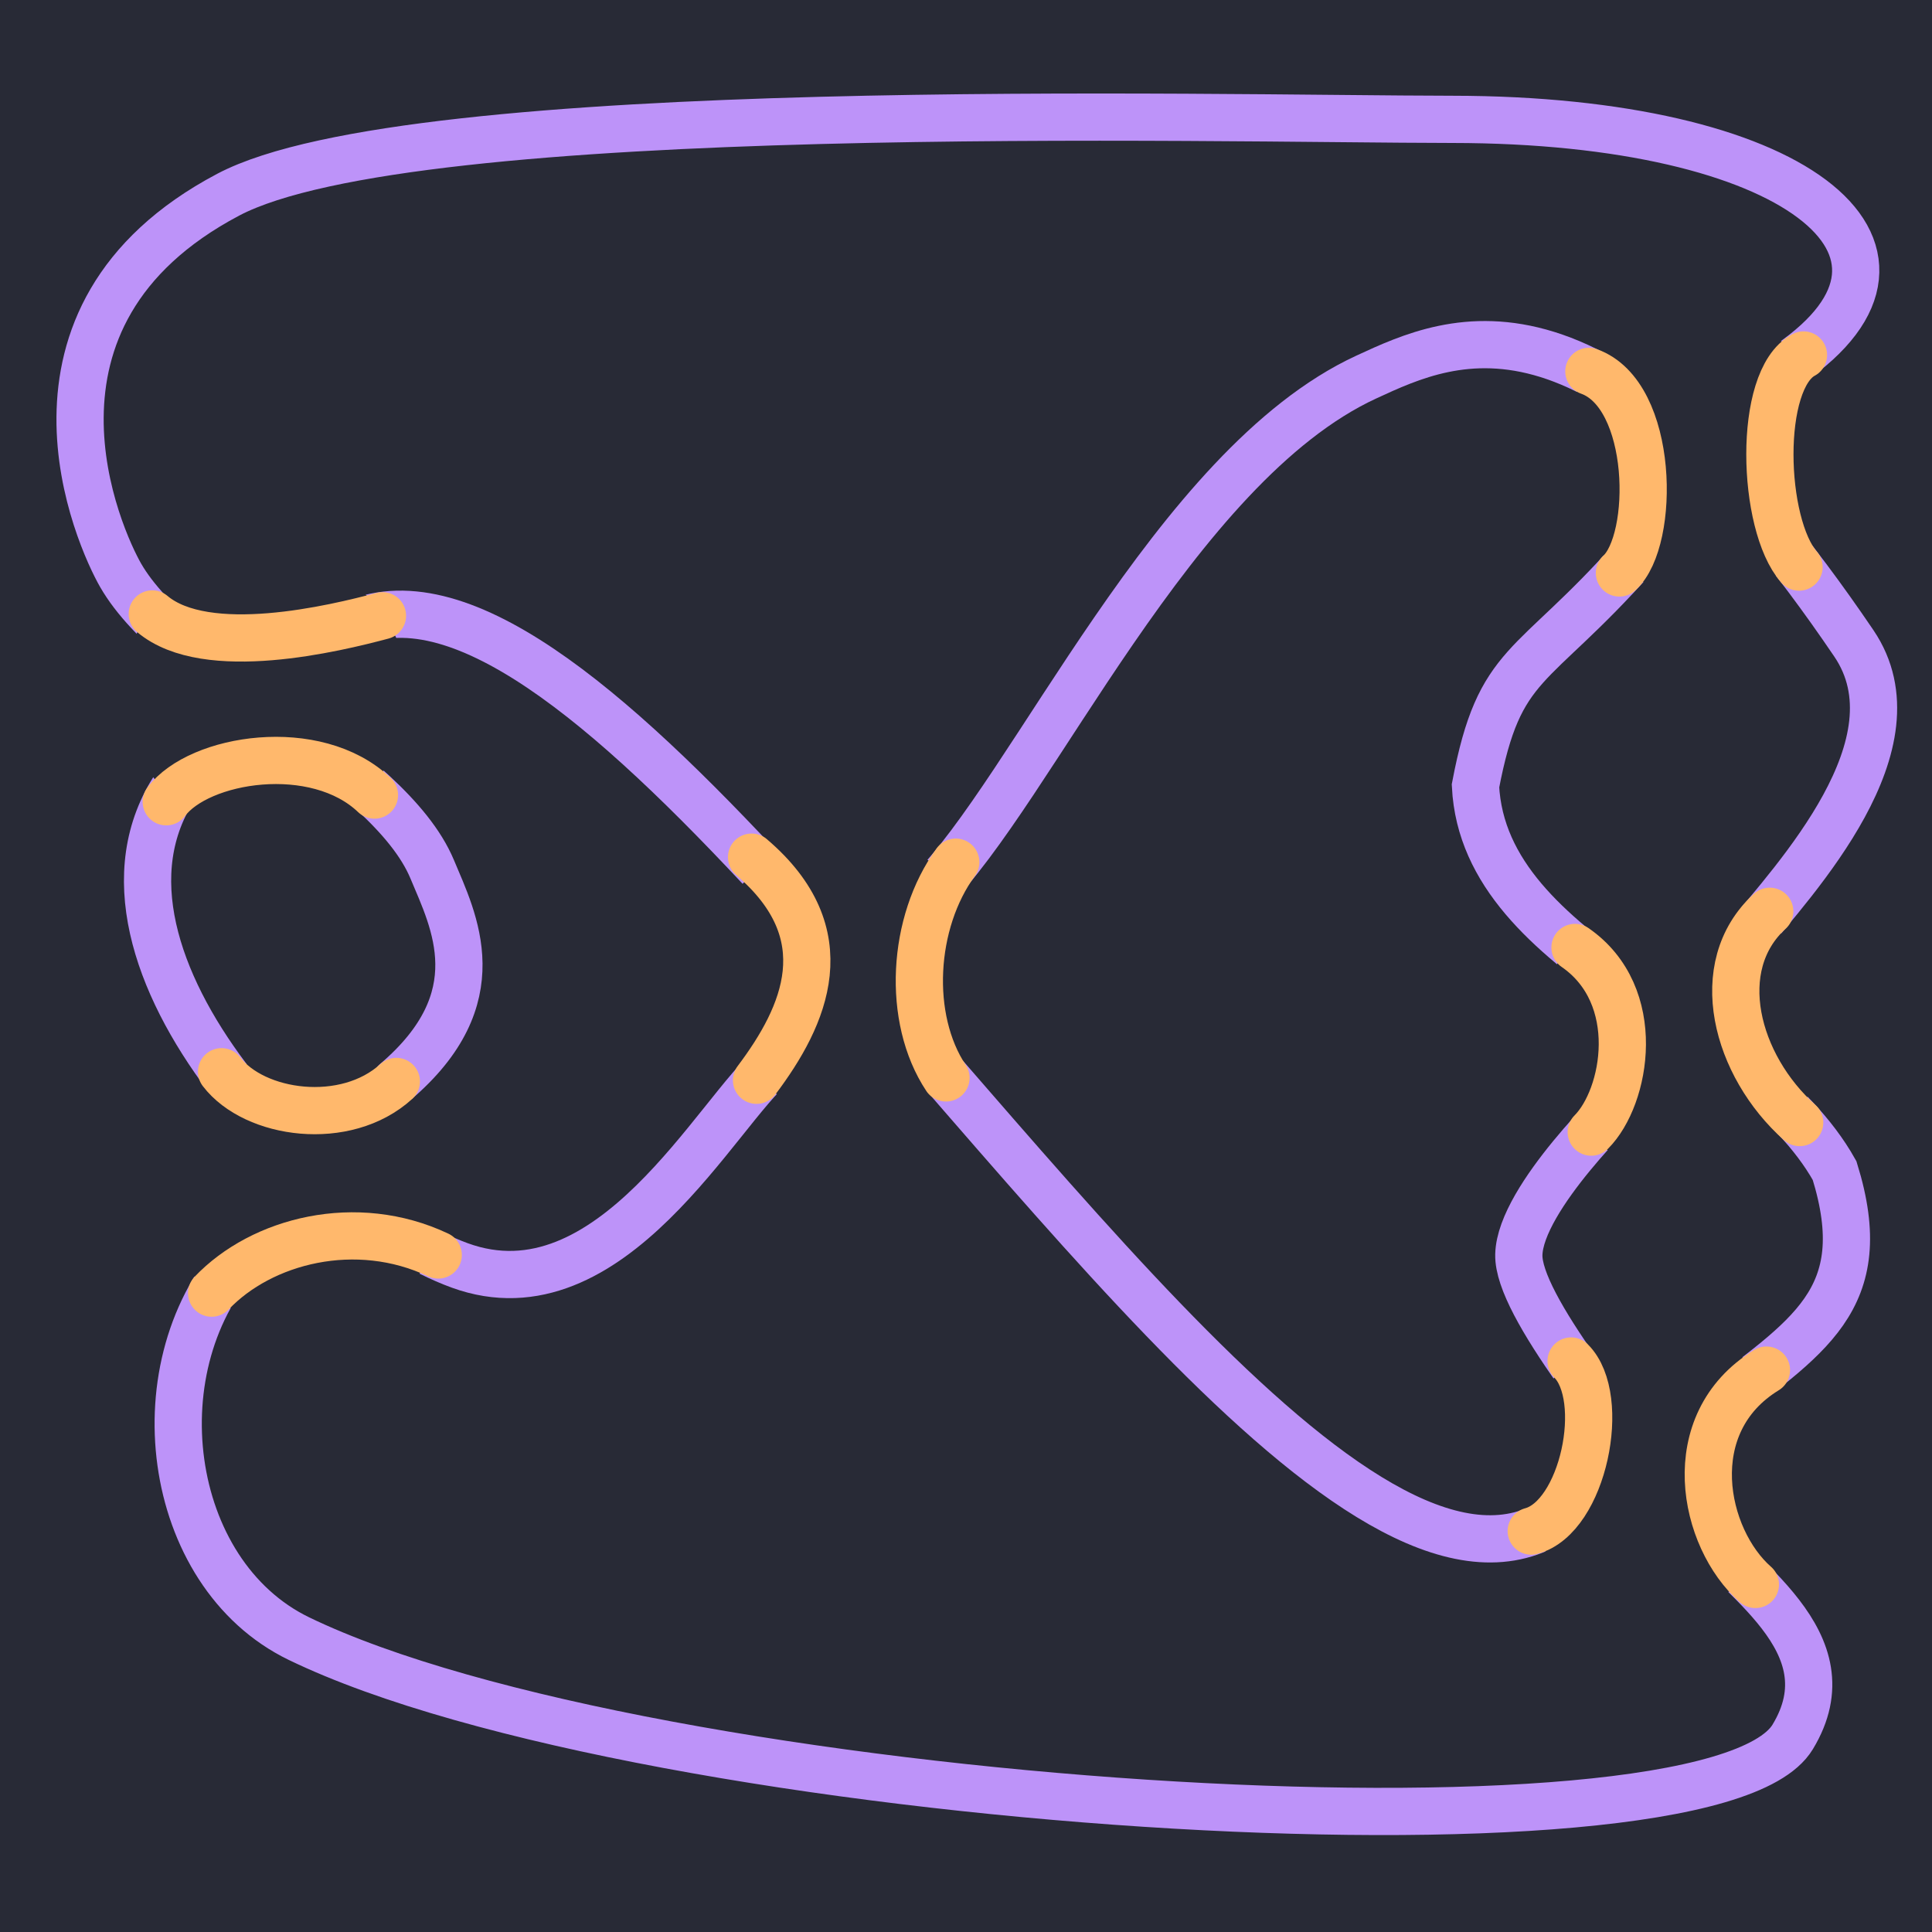
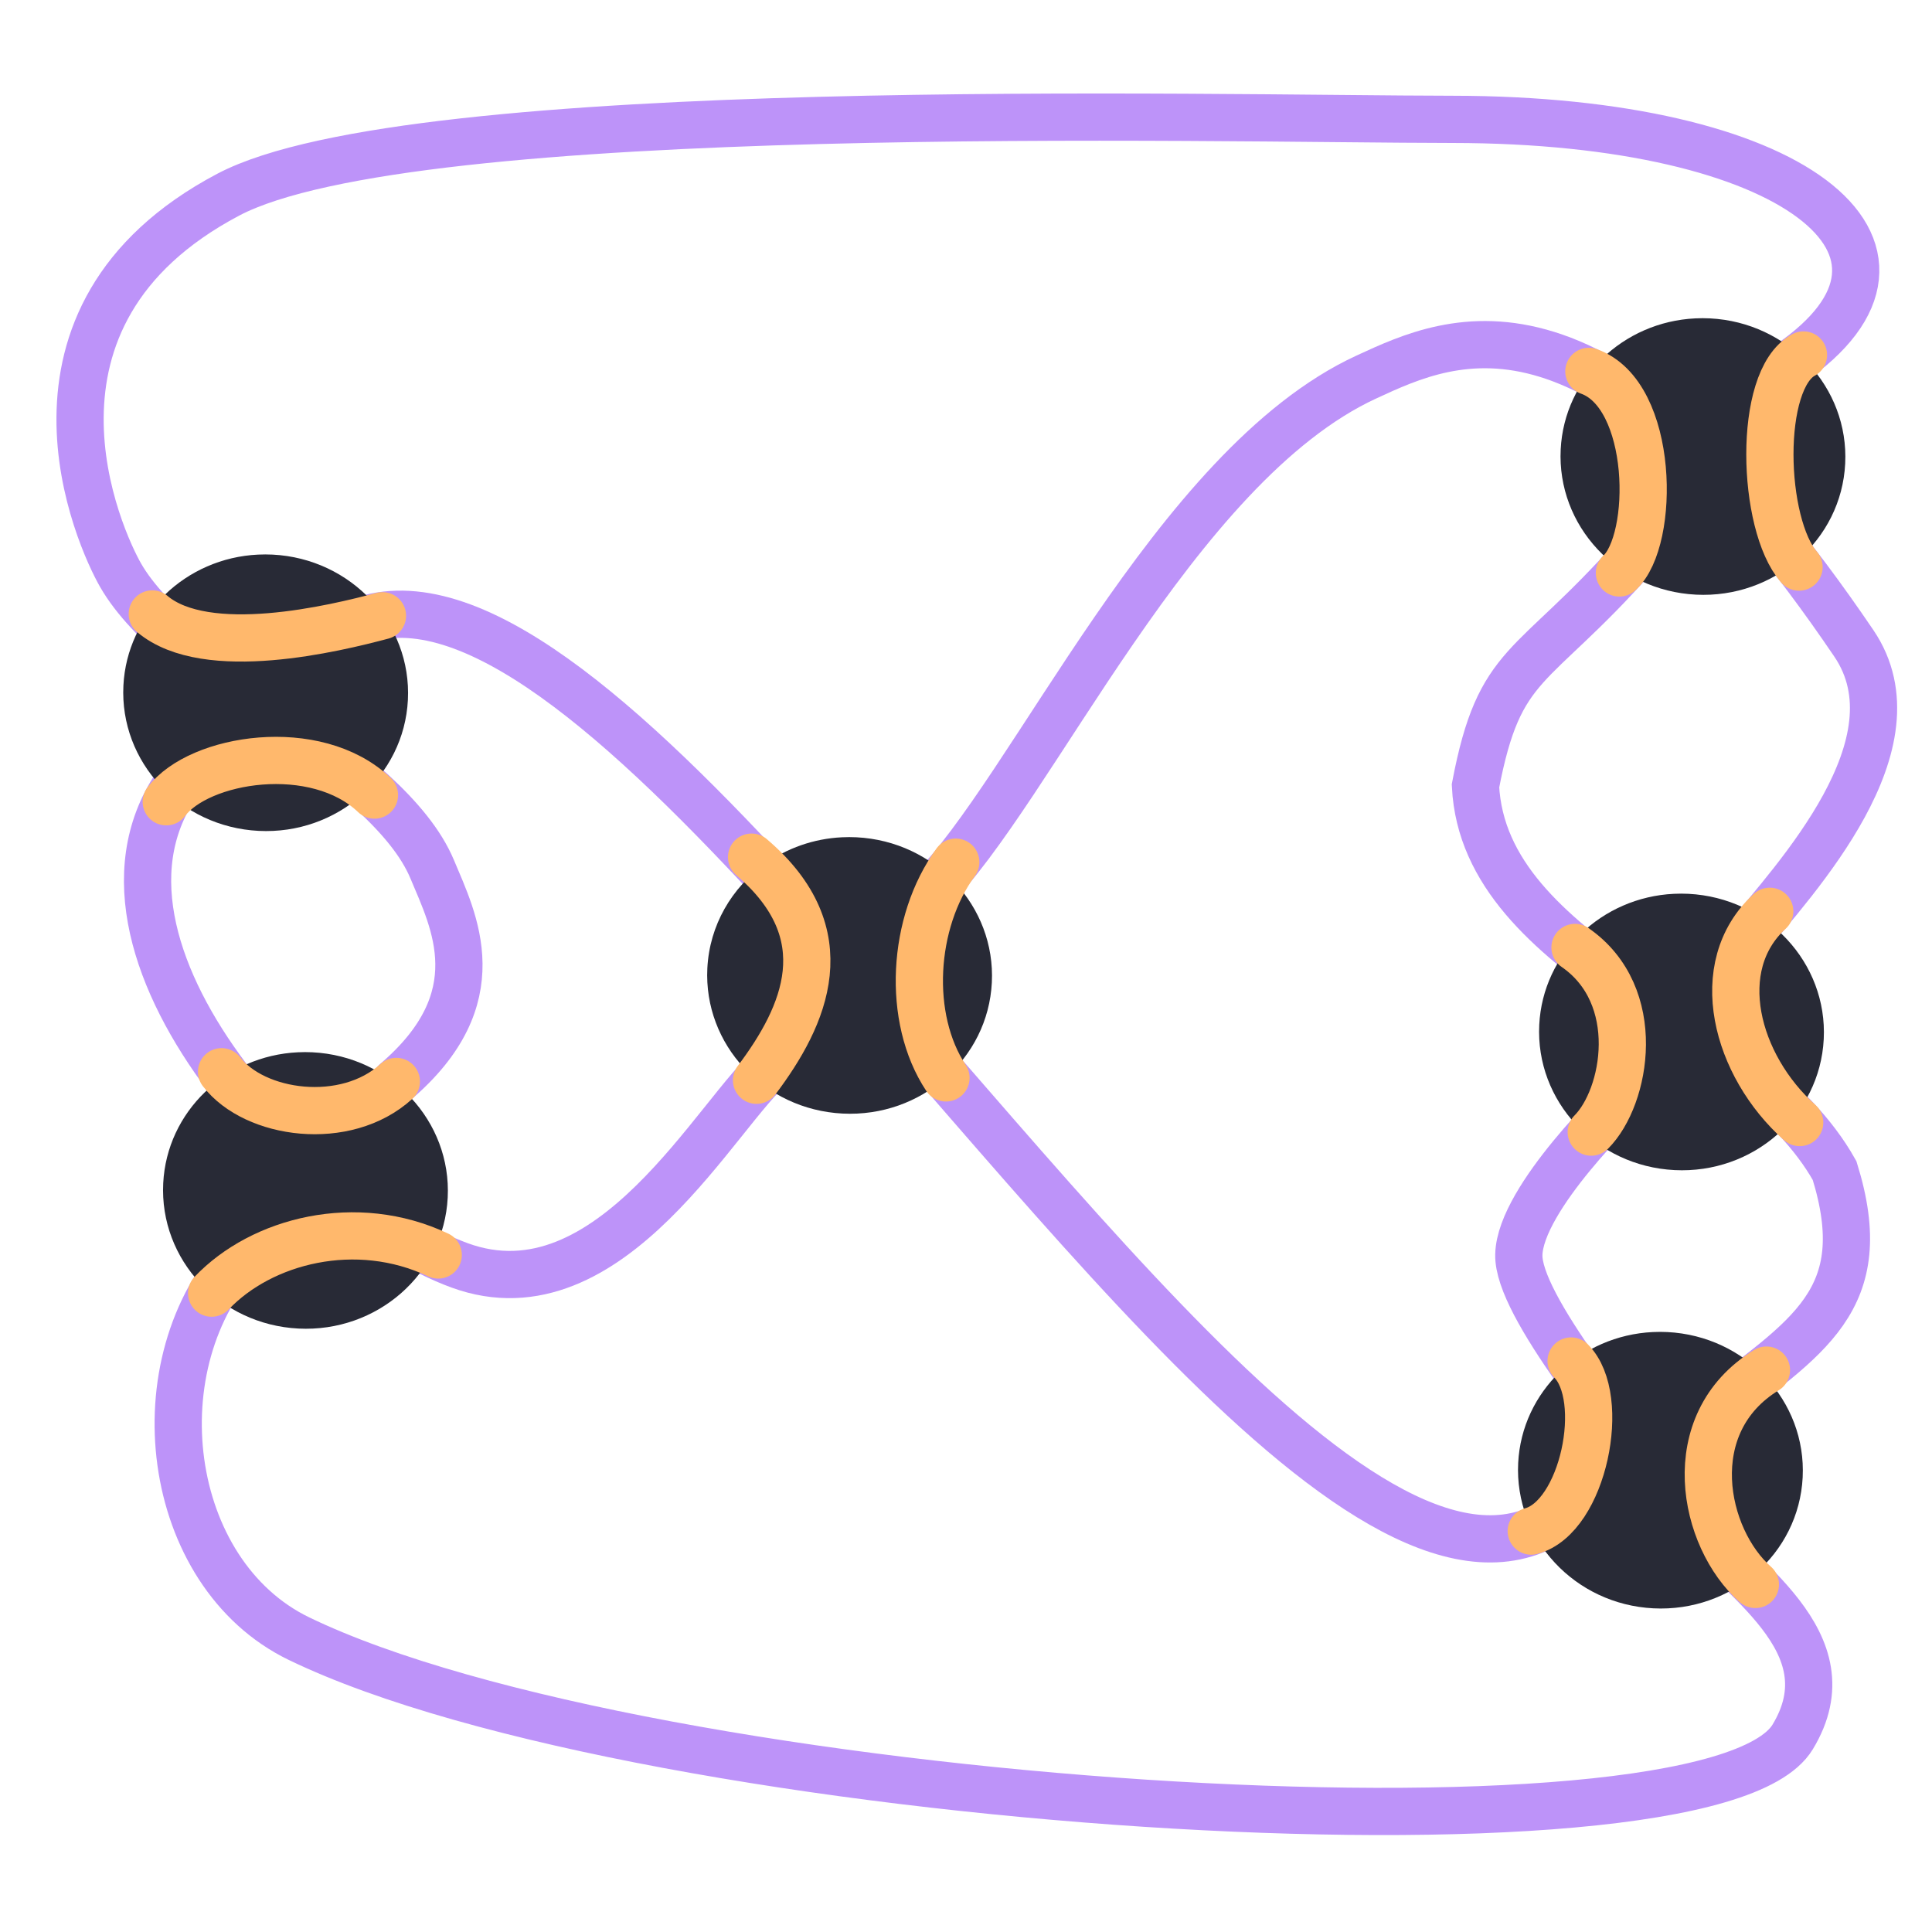
<svg xmlns="http://www.w3.org/2000/svg" xmlns:ns1="http://vectornator.io" height="100%" stroke-miterlimit="10" style="fill-rule:nonzero;clip-rule:evenodd;stroke-linecap:round;stroke-linejoin:round;" version="1.1" viewBox="0 0 1000 1000" width="100%" xml:space="preserve">
  <defs />
  <clipPath id="ArtboardFrame">
    <rect height="1000" width="1000" x="0" y="0" />
  </clipPath>
-   <g clip-path="url(#ArtboardFrame)" id="Layer-2" ns1:layerName="Layer 2">
-     <path d="M-857.622-821.69L-857.622 1434.5L3117.35 1434.5L3117.35-821.69L-857.622-821.69ZM1563.41-441.877C1567.97-442.146 1572.37-440 1574.94-435.377C1582.5-421.769 1578.42-399.278 1566.38-366.034C1564.16-359.896 1561.69-353.48 1558.91-346.596C1555.88-339.087 1542.32-307.332 1540.94-303.284C1532.49-278.547 1512.04-213.431 1511.97-213.221C1493.82-155.047 1485.47-129.215 1473.94-97.252C1469.59-85.208 1464.2-71.769 1456.66-53.815C1453.56-46.436 1439.8-14.136 1436.16-5.471C1427.45 15.263 1420.74 32.028 1414.75 48.154C1404.91 74.695 1397.78 98.073 1393.28 118.966C1397.87 111.867 1404.02 102.215 1404.03 102.185C1419.16 79.039 1425.82 68.628 1433.6 55.467C1451.22 25.651 1464.93-0.715 1491.66-54.565C1492.04-55.325 1499.19-69.738 1500.53-72.44C1523.28-118.16 1538.07-146.29 1555.13-175.19C1559.36-182.361 1570.3-201.484 1570.47-201.784C1590.17-236.274 1599.57-251.788 1612.63-270.127C1626.52-289.647 1642.96-307.812 1661.28-323.94C1664.45-326.723 1669.28-329.24 1673.72-330.409C1676.75-331.206 1679.67-331.448 1682.57-330.815C1687.27-329.784 1691.07-326.463 1692.41-321.534C1693.87-316.182 1693.66-310.753 1692.16-304.971C1691.18-301.177 1689.99-298.131 1687.5-292.409C1685.82-288.542 1685.35-287.387 1684.72-285.69C1679.37-271.169 1674.54-259.792 1663.41-234.69C1663.21-234.247 1658.84-224.357 1657.22-220.659C1641.5-184.727 1628.12-154.768 1614.97-126.221C1607.33-109.63 1560.21-8.117 1551.72 10.216C1503.58 114.161 1441.45 257.955 1441.41 258.06C1437.17 268.224 1434.04 275.183 1424.91 294.966C1412.12 322.683 1406.27 336.36 1400.82 352.56C1398.63 359.033 1396.89 365.267 1395.38 371.373C1417.67 336.755 1437.06 300.026 1466.35 238.591C1468.11 234.897 1468.97 233.055 1472.85 224.904C1482.51 204.584 1520.55 122.481 1529.94 102.654C1559.71 39.833 1584.09-7.026 1609.78-48.846C1622.42-69.416 1633.47-85.466 1658.32-120.252C1658.81-120.946 1666.75-132.083 1669.66-136.19C1672.37-140.005 1679.35-150.852 1679.57-151.19C1691.84-170.388 1698.26-178.935 1708.57-187.659C1710-188.872 1711.43-189.782 1713.32-190.346C1717.52-191.606 1722.29-190.28 1725.07-186.19C1726.64-183.878 1727.03-181.718 1726.97-179.377C1726.94-178.289 1726.8-177.228 1726.57-176.065C1726-173.3 1724.99-170.195 1722.97-164.565C1722.86-164.257 1722.86-164.246 1722.75-163.94C1720.59-157.922 1720.13-156.597 1719.72-155.096C1719.26-153.391 1717.75-147.741 1717.63-147.284C1713.17-130.538 1710.63-121.918 1707.03-112.096C1697.63-86.403 1687.8-66.704 1664.63-24.471C1664.44-24.128 1664.44-24.127 1664.25-23.784C1650.26 1.724 1644.14 13.216 1637.22 27.685C1630.74 41.244 1626.06 52.7 1616.35 77.998C1616.24 78.273 1616.27 78.285 1616.16 78.56C1603.3 112.041 1597.04 126.861 1587.41 144.685C1584.33 150.388 1574.61 304.177 1566.37 319.341C1531.99 382.615 1488.24 324.525 1460.44 366.216C1453.26 376.995 1433.26 403.785 1433.22 403.841C1417.79 424.341 1411.12 433.58 1403.5 445.435C1400.52 450.081 1394.31 451.422 1389.66 448.435C1385.01 445.449 1383.67 439.268 1386.66 434.623C1394.64 422.216 1417.3 391.741 1417.35 391.685C1430.97 373.589 1436.88 365.478 1443.78 355.123C1471.18 314.037 1496.86 269.974 1530.97 207.185C1539.19 192.067 1566.71 140.923 1569.82 135.185C1578.91 118.369 1584.92 104.052 1597.47 71.373C1597.58 71.097 1597.59 71.117 1597.69 70.841C1607.6 45.054 1612.4 33.222 1619.19 19.029C1626.32 4.113 1632.55-7.575 1646.72-33.408C1646.91-33.752 1646.91-33.753 1647.1-34.096C1669.79-75.451 1679.31-94.537 1688.25-118.971C1690.22-124.355 1692-130.02 1693.91-136.627C1690.84-131.859 1688.31-127.93 1685.97-124.627C1683.04-120.497 1675.09-109.352 1674.6-108.659C1650.02-74.246 1639.13-58.423 1626.82-38.377C1601.58 2.708 1577.49 48.992 1548 111.216C1538.66 130.932 1500.63 213.057 1490.91 233.498C1487.03 241.654 1486.14 243.514 1484.38 247.216C1450.91 317.411 1430.37 356.131 1403.35 396.029C1402.35 397.493 1397.61 405.836 1397.44 406.123C1394.42 411.388 1392.52 414.453 1390.69 416.748C1389.92 417.714 1389.15 418.536 1388.28 419.279C1386.41 420.891 1384.35 421.992 1381.38 422.123C1376.5 422.338 1372.73 419.408 1371.13 415.498C1370.41 413.746 1370.19 412.123 1370.19 410.279C1370.19 389.739 1374.18 368.947 1381.85 346.185C1387.61 329.091 1393.67 314.946 1406.75 286.591C1415.77 267.047 1422.99 250.255 1423.03 250.154C1453.59 176.819 1485.33 105.97 1533.57 1.81C1542.06-16.536 1589.18-118.025 1596.82-134.596C1609.91-163.011 1623.21-192.836 1638.88-228.659C1640.51-232.396 1644.93-242.341 1645.13-242.784C1656.09-267.494 1660.79-278.612 1665.94-292.596C1666.75-294.794 1667.31-296.119 1669.16-300.377C1670.35-303.11 1670.66-304.252 1671.25-305.877C1655.4-291.511 1641.06-275.604 1628.91-258.534C1616.37-240.915 1607.22-225.793 1587.85-191.877C1587.68-191.578 1587.67-191.583 1587.5-191.284C1580.05-178.241 1576.65-172.283 1572.35-165.002C1555.59-136.617 1540.99-108.856 1518.44-63.533C1517.1-60.838 1509.98-46.452 1509.6-45.69C1482.66 8.585 1468.76 35.289 1450.82 65.654C1442.83 79.16 1420.76 113.186 1420.72 113.248C1409.53 130.377 1404.59 138.028 1398.63 147.654C1397.79 149.007 1396.51 151.728 1394.6 156.123C1394.42 156.526 1394.24 156.961 1394.03 157.435C1390.27 166.16 1390 166.753 1388.72 169.123C1388.19 170.122 1387.67 170.966 1387.1 171.748C1385.69 173.685 1384.27 175.07 1381.57 175.998C1375.33 178.14 1370.16 174.418 1368.44 169.498C1367.88 167.891 1367.72 166.445 1367.72 164.716C1367.72 131.019 1377.48 91.14 1396 41.217C1402.1 24.785 1408.91 7.752 1417.72-13.221C1421.39-21.948 1435.15-54.248 1438.22-61.565C1445.64-79.23 1450.92-92.375 1455.13-104.034C1466.53-135.629 1492.94-219.386 1493-219.596C1507.02-264.511 1513.51-284.792 1522.03-309.752C1523.7-314.625 1537.58-347.204 1540.35-354.065C1543.04-360.737 1545.43-366.956 1547.57-372.846C1553.76-389.965 1557.43-403.981 1558.44-413.596C1557.12-412.221 1556.8-411.829 1556.19-411.19C1536.36-390.483 1526.62-379.284 1517.5-365.471C1509.51-353.367 1500.37-336.688 1489.35-314.534C1485.84-307.487 1482.16-299.931 1478-291.252C1474.14-283.183 1461.44-256.301 1459.91-253.096C1453.07-238.738 1448.08-228.6 1443.63-220.034C1439.1-211.332 1426.38-189.584 1426.35-189.534C1419.93-178.673 1417.11-173.83 1413.75-167.752C1413-166.38 1411.83-163.796 1410.07-159.69C1409.96-159.434 1407.88-154.607 1407.38-153.44C1406.51-151.422 1405.85-149.979 1405.28-148.815C1404.9-148.024 1404.57-147.35 1404.22-146.752C1403.95-146.283 1403.65-145.853 1403.32-145.409C1402.54-144.382 1401.72-143.527 1400.35-142.69C1396.31-140.233 1390.6-140.59 1387.1-145.096C1385.48-147.182 1385.08-148.964 1384.97-150.971C1384.91-152.131 1385.01-153.115 1385.22-154.377C1389.6-180.647 1398.52-205.881 1414.28-240.627C1417.36-247.411 1418.63-250.191 1425.94-265.815C1437.49-290.502 1443.29-303.492 1449.07-318.502C1456.5-337.828 1461.65-355.376 1464.6-372.659C1464.94-374.679 1465.15-375.714 1466.07-380.127C1466.58-382.601 1466.86-384.044 1467.13-385.565C1467.94-390.16 1468.06-393.443 1467.69-395.94C1465.7-394.654 1463.53-392.983 1461.53-391.065C1447.67-377.752 1434.99-361.807 1420.72-340.596C1404.54-316.541 1389.31-290.381 1371.66-257.159C1365.55-245.654 1351.42-214.292 1351.38-214.19C1344.5-198.703 1341.29-191.677 1337.1-183.065C1334.33-177.386 1316.38-145.729 1315.25-143.69C1312.85-139.316 1310.64-135.254 1308.63-131.377C1302.6-119.774 1298.18-110.063 1295.47-102.127C1294.03-97.91 1293.12-94.311 1292.75-91.44C1292.67-90.829 1292.81-90.754 1292.78-90.252C1293.48-90.318 1293.48-90.246 1294.57-90.377C1299.46-90.97 1301.6-91.092 1304.57-90.721C1310.05-90.036 1313.91-85.045 1313.22-79.565C1312.54-74.085 1307.55-70.192 1302.07-70.877C1301.36-70.966 1300.1-70.881 1296.97-70.502C1292.08-69.91 1289.94-69.788 1286.97-70.159C1281.19-70.881 1276.35-73.912 1274.13-79.69C1271.24-87.194 1272.47-96.564 1276.57-108.565C1279.66-117.621 1284.43-128.18 1290.88-140.596C1292.97-144.625 1295.24-148.84 1297.72-153.346C1299.16-155.961 1316.69-186.832 1319.13-191.846C1323.19-200.177 1333.15-222.432 1333.19-222.534C1343.03-244.673 1347.6-254.509 1354-266.565C1371.95-300.348 1387.5-327.069 1404.13-351.784C1419.12-374.076 1432.6-391.016 1447.66-405.471C1451.52-409.181 1455.98-412.624 1460.28-414.846C1463.54-416.524 1466.71-417.564 1470-417.659C1474.93-417.8 1479.52-415.747 1482.53-411.596C1488.38-403.553 1489-394.506 1486.82-382.096C1486.5-380.319 1486.18-378.696 1485.63-376.034C1484.77-371.906 1484.57-370.994 1484.28-369.315C1481.94-355.607 1478.35-341.842 1473.5-327.409C1483.89-348.062 1492.84-364.419 1500.82-376.502C1510.8-391.623 1521.09-403.489 1541.72-425.034C1542.36-425.701 1542.63-425.977 1544.1-427.502C1544.71-428.142 1547.99-431.878 1548.19-432.096C1549.18-433.197 1550.07-434.158 1550.94-435.034C1553.64-437.743 1556.03-439.633 1558.85-440.815C1560.34-441.441 1561.89-441.788 1563.41-441.877ZM1060.16-126.471C1061.44-126.672 1062.79-126.65 1064.13-126.315C1069.49-124.975 1072.75-119.548 1071.41-114.19C1037.1 23.045 1021.18 174.79 1024.13 325.154C1024.57 347.754 1026.81 371.478 1030.82 398.685C1031.4 402.658 1031.49 405.922 1031.44 413.716C1031.43 414.778 1031.41 415.282 1031.41 415.873C1031.38 422.771 1031.65 426.615 1032.41 429.373C1032.58 429.977 1032.76 430.478 1032.94 430.841C1033.02 431.006 1033.08 431.048 1033.13 431.123C1033.14 431.129 1033.18 431.142 1033.22 431.123C1033.65 430.91 1034.29 430.347 1035.1 429.31C1037.11 426.717 1039.13 422.47 1041.25 416.498C1042.29 413.577 1045.51 403.578 1045.44 403.779C1050.1 389.788 1052.31 377.091 1055.5 350.966C1055.57 350.451 1055.64 350.059 1055.75 349.123C1057.08 338.25 1057.71 333.336 1058.63 327.248C1062.47 301.769 1071.85 235.297 1071.88 235.123C1080.21 175.752 1084.02 149.349 1089.22 116.404C1090.28 109.706 1093.01 92.129 1093.03 91.998C1097.7 61.781 1099.87 48.14 1102.85 31.248C1103.09 29.872 1103.39 27.903 1103.75 25.154C1103.97 23.502 1104.77 17.18 1104.78 17.029C1105.78 9.234 1106.48 4.659 1107.28 1.248C1107.59-0.028 1107.9-1.122 1108.28-2.127C1109.17-4.43 1110.23-6.196 1112.57-7.815C1118.08-11.64 1124.21-9.358 1127.19-4.877C1128.19-3.379 1128.76-1.887 1129.22-0.034C1132.85 14.475 1133.97 29.729 1133.07 46.717C1132.36 60.067 1130.59 73.2 1127.22 92.529C1126.77 95.141 1126.38 97.323 1125.57 101.873C1121.86 122.654 1120.42 131.658 1119.25 142.81C1108.41 246.94 1101.93 326.987 1098.91 403.935C1098.83 405.832 1097.98 427.286 1097.82 431.623C1096.5 466.158 1095.74 492.647 1095.53 518.81C1095.41 534.77 1095.58 549.404 1095.91 563.248C1095.91 563.205 1095.97 562.373 1095.97 562.373C1097.36 541.96 1098.08 532.826 1099.38 521.404C1100.2 514.169 1103.76 481.375 1104.35 476.029C1111.45 411.772 1118.01 372.674 1130.35 332.591C1130.63 331.666 1130.94 330.688 1131.28 329.529C1131.58 328.536 1133.72 321.254 1134.19 319.748C1136.78 311.393 1139.21 305.185 1142.41 299.56C1146.67 292.081 1152.01 286.322 1158.91 282.56C1166.78 278.265 1174.35 281.492 1178.94 288.373C1181.36 291.994 1183.09 296.629 1184.66 302.529C1185.14 304.342 1185.6 306.21 1186.07 308.31C1186.24 309.109 1187.02 312.708 1187.1 313.06C1190.5 329.122 1191.96 342.021 1194.38 370.935C1194.4 371.218 1194.42 371.215 1194.44 371.498C1195.71 386.657 1196.36 393.807 1197.41 402.31C1198.68 412.599 1201.87 439.939 1201.94 440.529C1207.32 486.973 1210.1 508.508 1214.38 534.498C1223.89 592.247 1233.61 642.6 1244.82 690.216C1246.17 695.978 1251.02 717.165 1251.57 719.529C1262.62 767.656 1270.04 793.81 1281.69 821.154C1289.01 838.335 1294.85 850.283 1301.63 861.123C1309.91 874.363 1318.88 884.497 1329.19 891.685C1340.85 899.813 1360.23 899.998 1381.88 893.685C1384.14 893.024 1386.06 890.464 1390.22 882.029C1393.22 875.941 1394.67 873.282 1397.07 870.091C1400.38 865.673 1406.65 864.777 1411.07 868.091C1415.48 871.405 1416.38 877.673 1413.07 882.091C1411.68 883.937 1410.6 885.931 1408.16 890.873C1405.16 896.961 1403.68 899.651 1401.28 902.841C1397.59 907.772 1393.13 911.222 1387.47 912.873C1360.59 920.713 1335.53 920.483 1317.75 908.091C1305.01 899.207 1294.27 887.084 1284.66 871.716C1277.21 859.804 1270.98 847.057 1263.28 828.998C1251.03 800.255 1243.4 773.219 1232.1 723.998C1231.55 721.625 1226.69 700.518 1225.35 694.81C1214.03 646.708 1204.21 595.912 1194.63 537.748C1190.28 511.34 1187.48 489.568 1182.07 442.81C1182 442.22 1182.01 442.213 1181.94 441.623C1179.8 423.178 1178.82 414.974 1177.57 404.748C1176.48 395.903 1174.5 372.875 1174.47 372.591C1172.12 344.513 1170.68 332.184 1167.5 317.216C1167.42 316.845 1166.7 313.386 1166.53 312.654C1166.13 310.812 1165.75 309.192 1165.35 307.685C1164.92 306.077 1164.46 304.787 1164.03 303.56C1159.9 307.846 1156.64 314.827 1153.28 325.654C1152.85 327.054 1149.78 337.496 1149.47 338.498C1137.6 377.069 1131.2 415.156 1124.22 478.248C1123.63 483.571 1120.08 516.374 1119.25 523.654C1118.01 534.682 1115.91 563.729 1115.91 563.748C1114.5 584.447 1113.76 593.682 1112.44 605.248C1112.16 607.741 1112.1 610.053 1112.1 615.498C1112.1 616.219 1112.1 616.531 1112.1 616.935C1112.09 623.833 1111.88 627.914 1111 632.341C1109.73 638.78 1107.15 644.221 1102.78 648.591C1099.04 652.333 1093.77 653.976 1088.5 651.154C1085.04 649.299 1083.3 646.518 1082.07 642.935C1080.9 639.549 1080.25 635.321 1079.75 629.404C1079.64 628.12 1079.24 622.16 1079.19 621.435C1079.11 620.254 1079.04 619.398 1078.97 618.716C1076.26 591.619 1075.22 558.267 1075.53 518.654C1075.75 492.251 1076.49 465.591 1077.82 430.873C1077.98 426.526 1078.84 405.047 1078.91 403.154C1080.6 360.074 1083.51 315.554 1087.5 266.998C1084.28 289.69 1081.06 312.668 1078.41 330.248C1077.53 336.087 1075.44 352.887 1075.38 353.404C1072.03 380.819 1069.63 394.436 1064.41 410.091C1064.56 409.628 1061.26 419.914 1060.1 423.185C1057.32 431.001 1054.53 436.898 1050.91 441.56C1045.33 448.745 1037.88 452.491 1029.16 450.748C1020.7 449.056 1015.45 443.082 1013.13 434.716C1011.72 429.618 1011.37 424.482 1011.41 415.779C1011.41 415.163 1011.43 414.671 1011.44 413.591C1011.49 406.907 1011.41 404.164 1011.03 401.591C1006.92 373.61 1004.59 349.063 1004.13 325.529C1001.15 173.45 1017.25 19.971 1052-119.034C1053.01-123.052 1056.31-125.869 1060.16-126.471ZM1653.57 349.498C1655.82 349.498 1657.43 349.685 1660.91 350.185C1663.42 350.547 1664.44 350.654 1665.41 350.654C1670.93 350.654 1675.41 355.131 1675.41 360.654C1675.41 366.177 1670.93 370.654 1665.41 370.654C1663.16 370.654 1661.54 370.498 1658.07 369.998C1655.55 369.636 1654.53 369.498 1653.57 369.498C1653.16 369.498 1652.87 369.55 1652.66 369.591C1652.57 369.61 1652.53 369.592 1652.53 369.591C1644.62 373.55 1629.34 388.848 1617.97 405.029C1605.34 423.014 1599.68 438.799 1602.72 446.091C1602.77 446.217 1603.39 446.82 1604.28 447.279C1604.76 447.524 1605.24 447.694 1605.6 447.748C1609.01 446.56 1614.11 439.77 1621.07 426.654C1621.94 425.003 1625.72 417.689 1626.72 415.81C1628.96 411.608 1630.74 408.544 1632.5 405.904C1634.95 402.234 1637.32 399.487 1640.1 397.56C1644.73 394.346 1650.38 393.694 1655.5 396.623C1657.85 397.963 1659.06 399.57 1660.1 401.623C1660.56 402.553 1660.94 403.569 1661.32 404.716C1661.88 406.451 1662.45 408.619 1663.03 411.279C1664.02 415.746 1665.08 421.641 1666.19 428.623C1667.62 437.565 1668.9 447.289 1669.75 454.185C1670.33 453.38 1671 452.598 1671.88 451.873C1676.4 448.14 1681.68 448.782 1685.85 451.56C1690.54 454.691 1693.88 459.062 1696.28 464.529C1697.96 468.34 1699.03 472.132 1700.28 477.904C1700.38 478.322 1700.78 480.294 1700.85 480.623C1701.51 483.753 1701.9 485.348 1702.35 486.966C1703.74 492.016 1704.81 497.046 1705.85 502.841L1725 502.841C1725 502.842 1725 503.579 1725 504.498C1725 542.149 1727.88 574.237 1735.72 638.373C1735.88 639.673 1735.99 640.696 1736.28 643.091C1743.52 702.202 1746.19 728.65 1747.35 762.091C1747.82 775.89 1747.66 793.136 1746.44 808.373C1745.6 818.872 1744.3 827.9 1742.41 835.123C1739.79 845.106 1736.12 852.011 1729.78 855.529C1723.85 858.825 1717.27 858.091 1712.22 853.716C1708.92 850.859 1706.52 846.759 1704.38 841.216C1701.29 833.24 1698.71 822.233 1695.28 803.966C1695.1 803.008 1694.96 802.006 1694.78 801.06C1695.02 806.491 1695.25 811.751 1695.25 816.998C1695.25 819.094 1695.34 831.493 1695.35 833.904C1695.36 842.244 1695.22 848.407 1694.88 853.279C1694.66 856.422 1694.37 858.972 1693.91 861.06C1693.58 862.56 1693.14 863.888 1692.53 865.154C1691.25 867.827 1689.32 870.029 1685.94 871.154C1682.26 872.382 1678.71 871.727 1675.6 869.966C1673.74 868.918 1672.08 867.479 1670.41 865.685C1668 863.097 1665.44 859.574 1662.38 854.779C1658.74 849.081 1643.29 822.446 1644.41 824.341C1638.5 814.353 1633.71 806.854 1629.19 800.779C1623.44 793.045 1618.57 788.32 1615.32 786.966C1614.93 786.806 1614.69 786.766 1614.53 786.748C1614.42 786.808 1614.26 786.903 1613.97 787.185C1613.39 787.757 1612.74 788.64 1612.03 789.841C1606.89 798.593 1603.38 808.817 1601 821.373C1599.14 831.235 1598.25 839.642 1596.72 858.748C1596.53 861.116 1596.48 862.035 1596.38 863.279C1594.53 885.98 1592.77 898.868 1588.97 912.498C1583.93 930.582 1575.81 945.538 1563.35 957.998C1559.92 961.428 1556.31 963.565 1552.69 964.685C1553.03 967.893 1553.13 970.625 1552.78 973.248C1551.99 979.315 1549.02 984.347 1543.41 987.154C1536.46 990.63 1529.77 988.092 1525.38 982.498C1523.17 979.678 1521.57 976.32 1519.82 971.623C1519.43 970.587 1517.64 965.557 1517.25 964.591C1515.03 959.043 1513.41 952.423 1511.25 941.31C1510.86 939.269 1509.5 932.12 1509.38 931.498C1508.62 927.548 1508.01 924.487 1507.38 921.529C1502.33 897.786 1496.24 884.671 1487.57 880.623C1481.4 877.744 1471.89 886.049 1460.47 905.716C1457.56 910.724 1455.49 914.677 1451.1 923.248C1441.79 941.421 1433.72 960.86 1426.88 981.373C1425.78 984.669 1424.99 986.835 1422.6 993.279C1419.61 1001.32 1417.69 1007.27 1416.41 1012.4C1416.74 1012.2 1417.06 1011.91 1417.41 1011.72C1422.21 1008.98 1428.29 1010.64 1431.03 1015.44C1433.77 1020.23 1432.11 1026.32 1427.32 1029.06C1426.57 1029.48 1425.19 1030.63 1422.1 1033.37C1417.73 1037.25 1416.01 1038.68 1413.53 1040.09C1410.54 1041.8 1407.62 1042.69 1403.97 1041.87C1398.51 1040.65 1395.64 1036.32 1395.07 1031.47C1394.16 1023.8 1394.87 1016.03 1396.94 1007.53C1398.44 1001.36 1400.14 996.281 1403.85 986.31C1406.15 980.097 1406.91 978.06 1407.91 975.06C1415.06 953.614 1423.5 933.254 1433.28 914.154C1437.83 905.274 1440.05 901.095 1443.19 895.685C1449.9 884.126 1456.39 875.286 1463.44 869.123C1473.55 860.294 1484.81 857.292 1496.03 862.529C1503.92 866.207 1509.98 872.738 1514.85 881.466C1514.8 880.533 1514.73 879.762 1514.69 878.81C1514.56 875.792 1514.1 862.931 1514.07 862.029C1513.9 857.68 1513.88 854.261 1513.97 846.654C1513.97 846.654 1514.03 841.354 1514.03 839.341C1514.03 838.046 1513.95 836.177 1513.66 831.685C1513.34 826.631 1513.22 824.667 1513.22 822.748C1513.22 821.967 1513.25 821.281 1513.32 820.623C1513.37 820.082 1513.44 819.56 1513.57 818.998C1513.85 817.726 1514.28 816.558 1515.22 815.216C1517.68 811.706 1522.32 809.757 1527.07 811.56C1529.6 812.523 1530.99 813.921 1532.1 815.654C1532.76 816.696 1533.14 817.63 1533.53 818.81C1544.74 852.438 1550.38 895.899 1551.22 941.56C1559.89 932.144 1565.87 920.966 1569.72 907.123C1573.08 895.07 1574.69 883.149 1576.44 861.654C1576.54 860.42 1576.6 859.513 1576.78 857.154C1578.37 837.329 1579.33 828.457 1581.38 817.654C1584.15 802.996 1588.35 790.63 1594.78 779.685C1601.55 768.192 1611.96 763.929 1622.97 768.498C1630.45 771.599 1637.51 778.458 1645.25 788.873C1650.27 795.626 1655.39 803.613 1661.63 814.154C1660.93 812.978 1669.66 827.856 1675.28 837.31C1675.29 835.972 1675.35 835.421 1675.35 833.935C1675.34 831.572 1675.25 819.159 1675.25 816.998C1675.25 803.34 1674.55 792.3 1672.25 764.091C1671.49 754.742 1671.09 749.749 1670.69 744.091C1668.25 709.634 1668.57 685.774 1672.97 663.748C1673.18 662.712 1673.41 661.859 1673.85 660.873C1674.41 659.612 1675.15 658.428 1676.44 657.279C1679.23 654.796 1683.34 653.88 1687.19 655.56C1689.57 656.598 1690.94 658.111 1691.94 659.841C1692.35 660.556 1692.65 661.194 1692.88 661.873C1693.11 662.573 1693.27 663.249 1693.41 663.998C1693.71 665.569 1693.92 667.455 1694.25 671.029C1694.29 671.414 1694.34 671.759 1694.41 672.498C1694.75 676.162 1694.92 677.892 1695.1 678.904C1697.66 693.62 1703.78 732.785 1703.91 733.654C1708.91 766.104 1711.48 781.809 1714.94 800.279C1717.88 815.931 1720.13 825.368 1722.41 831.873C1722.63 831.173 1722.86 830.821 1723.07 830.029C1724.61 824.131 1725.75 816.204 1726.5 806.779C1727.65 792.417 1727.8 775.88 1727.35 762.779C1726.22 730.112 1723.6 704.032 1716.44 645.498C1716.15 643.101 1716.04 642.111 1715.88 640.81C1715.83 640.412 1715.8 640.144 1715.75 639.748C1714.19 639.879 1712.62 639.765 1711.1 639.248C1708.9 638.5 1707.13 637.253 1705.47 635.591C1700.65 630.768 1698.13 624.734 1697.28 617.56C1696.73 612.835 1696.83 609.137 1697.44 600.841C1697.45 600.743 1697.46 600.721 1697.47 600.623C1697.98 593.696 1698.05 590.654 1697.66 587.623C1697.52 586.564 1697.22 584.269 1697.07 583.029C1694.04 559.453 1692.39 547.217 1690.25 533.31C1689.83 530.547 1688.65 522.386 1688.6 521.998C1687.38 513.426 1686.38 507.573 1685.35 502.404C1684.25 512.36 1683.02 523.324 1682.78 525.466C1682.63 526.839 1682.67 529.096 1682.85 534.435C1683.06 541.012 1683.09 543.549 1682.78 546.31C1682.65 547.52 1682.43 548.602 1682.1 549.685C1681.42 551.877 1680.35 553.832 1678.22 555.498C1674.73 558.238 1670.23 558.365 1666.63 556.435C1664.82 555.465 1663.54 554.239 1662.38 552.685C1659.26 548.532 1657.45 543.777 1656.57 538.31C1655.95 534.551 1655.8 531.29 1655.78 525.373C1655.78 524.991 1655.79 524.969 1655.78 524.591C1655.78 519.802 1655.73 517.778 1655.47 515.56C1654.57 507.667 1652.88 487.252 1652.88 487.216C1651.83 474.074 1651.31 468.196 1650.5 460.966C1649.86 455.145 1648.07 441.978 1646.44 431.748C1645.94 428.594 1645.51 426.674 1645.03 424.06C1644.78 424.533 1644.65 424.703 1644.38 425.216C1643.44 426.983 1639.65 434.278 1638.72 436.029C1634.62 443.762 1631.41 449.17 1627.88 453.841C1622.84 460.516 1617.58 465.007 1611.32 466.935C1601.04 470.096 1588.35 463.622 1584.25 453.779C1577.68 437.991 1585.27 416.769 1601.6 393.529C1614.7 374.88 1632.15 357.44 1643.6 351.716C1646.73 350.152 1650 349.498 1653.57 349.498Z" fill="#282a36" fill-rule="nonzero" opacity="1" stroke="#282a36" stroke-linecap="butt" stroke-linejoin="miter" stroke-width="116.778" />
-   </g>
  <g id="Layer-1" ns1:layerName="Layer 1">
    <path d="M481.208 461.703C534.075 409.643 607.545 241.199 707.159 195.176C752.257 174.34 828.002 138.903 959.554 333.001C994.73 384.901 929.646 454.377 902.784 487.044" fill="none" opacity="1" stroke="#bd93f9" stroke-linecap="round" stroke-linejoin="miter" stroke-width="24.444" />
    <path d="M926.155 188.38C1012.82 128.996 928.579 61.933 751.885 61.779C627.89 61.671 213.595 50.355 118.111 100.78C-1.408 163.899 51.75 279.141 62.407 297.718C91.871 349.078 200.833 395.191 223.717 449.969C234.914 476.771 255.744 516.539 204.583 560.079" fill="none" opacity="1" stroke="#bd93f9" stroke-linecap="round" stroke-linejoin="round" stroke-width="24.444" />
    <path d="M846.155 287.954C792.463 348.561 776.262 340.781 763.705 406.783C768.278 497.579 905.907 527.913 949.59 605.918C970.418 673.062 935.474 691.877 884.703 730.86" fill="none" opacity="1" stroke="#bd93f9" stroke-linecap="round" stroke-linejoin="miter" stroke-width="24.444" />
    <path d="M840.358 569.111C840.358 569.111 786.854 619.864 786.141 649.418C785.515 675.373 837.717 738.482 874.679 785.9C898.782 816.821 957.874 849.57 927.872 899.059C884.259 970.999 335.444 935.527 154.792 848.178C85.05 814.456 70.996 705.333 125.967 647.604" fill="none" opacity="1" stroke="#bd93f9" stroke-linecap="round" stroke-linejoin="miter" stroke-width="24.444" />
    <path d="M805.791 785.983C709.947 851.095 536.005 599.428 384.7 439.988C300.515 351.276 223.338 291.116 170.52 329.957" fill="none" opacity="1" stroke="#bd93f9" stroke-linecap="round" stroke-linejoin="miter" stroke-width="24.444" />
    <path d="M400.468 550.956C371.68 574.267 316.222 683.549 237.919 654.966C159.615 626.383 24.262 484.906 97.332 398.333" fill="none" opacity="1" stroke="#bd93f9" stroke-linecap="round" stroke-linejoin="miter" stroke-width="24.444" />
  </g>
  <g id="Layer-3" ns1:layerName="Layer 3">
    <path d="M133.562 287.062C96.259 288.849 65.744 317.811 63.875 354.844C61.881 394.346 93.224 428.01 133.875 430.062C174.526 432.115 209.131 401.783 211.125 362.281C213.119 322.779 181.745 289.114 141.094 287.062C138.553 286.934 136.049 286.943 133.562 287.062Z" fill="#282a36" fill-rule="nonzero" opacity="1" stroke="none" />
    <path d="M154.17 544.659C116.867 546.445 86.352 575.407 84.483 612.44C82.489 651.942 113.832 685.607 154.483 687.659C195.134 689.711 229.739 659.38 231.733 619.878C233.727 580.376 202.352 546.711 161.701 544.659C159.161 544.531 156.657 544.54 154.17 544.659Z" fill="#282a36" fill-rule="nonzero" opacity="1" stroke="none" />
    <path d="M435.809 433.377C421.023 434.085 407.303 439.063 396.011 447.121C378.816 459.391 367.25 478.805 366.122 501.159C364.128 540.66 395.471 574.325 436.122 576.377C476.773 578.429 511.378 548.098 513.372 508.596C515.366 469.094 483.991 435.429 443.34 433.377C440.8 433.249 438.296 433.258 435.809 433.377Z" fill="#282a36" fill-rule="nonzero" opacity="1" stroke="none" />
    <path d="M877.501 164.79C840.198 166.576 809.683 195.538 807.814 232.571C805.82 272.073 837.163 305.738 877.814 307.79C918.465 309.842 953.07 279.511 955.064 240.009C957.058 200.507 925.683 166.842 885.033 164.79C882.492 164.662 879.988 164.671 877.501 164.79Z" fill="#282a36" fill-rule="nonzero" opacity="1" stroke="none" />
    <path d="M866.401 462.638C829.098 464.425 798.583 493.387 796.714 530.42C794.72 569.922 826.063 603.586 866.714 605.638C907.365 607.69 941.97 577.359 943.964 537.857C945.958 498.355 914.583 464.69 873.932 462.638C871.392 462.51 868.888 462.519 866.401 462.638Z" fill="#282a36" fill-rule="nonzero" opacity="1" stroke="none" />
    <path d="M855.496 689.469C818.193 691.256 787.678 720.218 785.808 757.251C783.814 796.753 815.157 830.417 855.808 832.469C896.459 834.521 931.064 804.19 933.058 764.688C935.052 725.186 903.678 691.521 863.027 689.469C860.486 689.341 857.983 689.35 855.496 689.469Z" fill="#282a36" fill-rule="nonzero" opacity="1" stroke="none" />
  </g>
  <g id="Layer-4" ns1:layerName="Layer 4">
    <path d="M193.825 411.531C163.543 382.579 102.925 392.35 86.046 414.996" fill="none" opacity="1" stroke="#ffb86c" stroke-linecap="round" stroke-linejoin="miter" stroke-width="24.444" />
    <path d="M78.817 317.785C106.897 341.447 173.645 325.211 197.962 318.709" fill="none" opacity="1" stroke="#ffb86c" stroke-linecap="round" stroke-linejoin="miter" stroke-width="24.444" />
    <path d="M389.007 443.662C435.694 483.489 416.855 525.599 391.575 559.146" fill="none" opacity="1" stroke="#ffb86c" stroke-linecap="round" stroke-linejoin="miter" stroke-width="24.444" />
    <path d="M489.634 557.927C469.193 527.108 471.993 477.33 494.701 446.252" fill="none" opacity="1" stroke="#ffb86c" stroke-linecap="round" stroke-linejoin="miter" stroke-width="24.444" />
    <path d="M205.149 559.756C178.922 583.688 131.72 577.046 114.675 554.727" fill="none" opacity="1" stroke="#ffb86c" stroke-linecap="round" stroke-linejoin="miter" stroke-width="24.444" />
    <path d="M226.832 649.58C184.377 629.466 135.43 642.077 109.534 669.327" fill="none" opacity="1" stroke="#ffb86c" stroke-linecap="round" stroke-linejoin="miter" stroke-width="24.444" />
    <path d="M822.391 192.219C856.316 204.263 856.892 279.612 838.2 296.562" fill="none" opacity="1" stroke="#ffb86c" stroke-linecap="round" stroke-linejoin="miter" stroke-width="24.444" />
    <path d="M933.478 183.735C909.548 196.524 911.813 271.494 931.179 293.522" fill="none" opacity="1" stroke="#ffb86c" stroke-linecap="round" stroke-linejoin="miter" stroke-width="24.444" />
    <path d="M815.221 490.399C851.196 515.248 841.782 567.801 823.623 585.982" fill="none" opacity="1" stroke="#ffb86c" stroke-linecap="round" stroke-linejoin="miter" stroke-width="24.444" />
    <path d="M916.015 471.681C884.731 500.231 898.49 551.603 931.517 581.023" fill="none" opacity="1" stroke="#ffb86c" stroke-linecap="round" stroke-linejoin="miter" stroke-width="24.444" />
    <path d="M813.201 704.451C832.184 723.434 819.604 785.317 792.562 792.496" fill="none" opacity="1" stroke="#ffb86c" stroke-linecap="round" stroke-linejoin="miter" stroke-width="24.444" />
    <path d="M914.31 709.163C868.995 736.881 881.402 796.293 908.583 820.114" fill="none" opacity="1" stroke="#ffb86c" stroke-linecap="round" stroke-linejoin="miter" stroke-width="24.444" />
  </g>
</svg>
